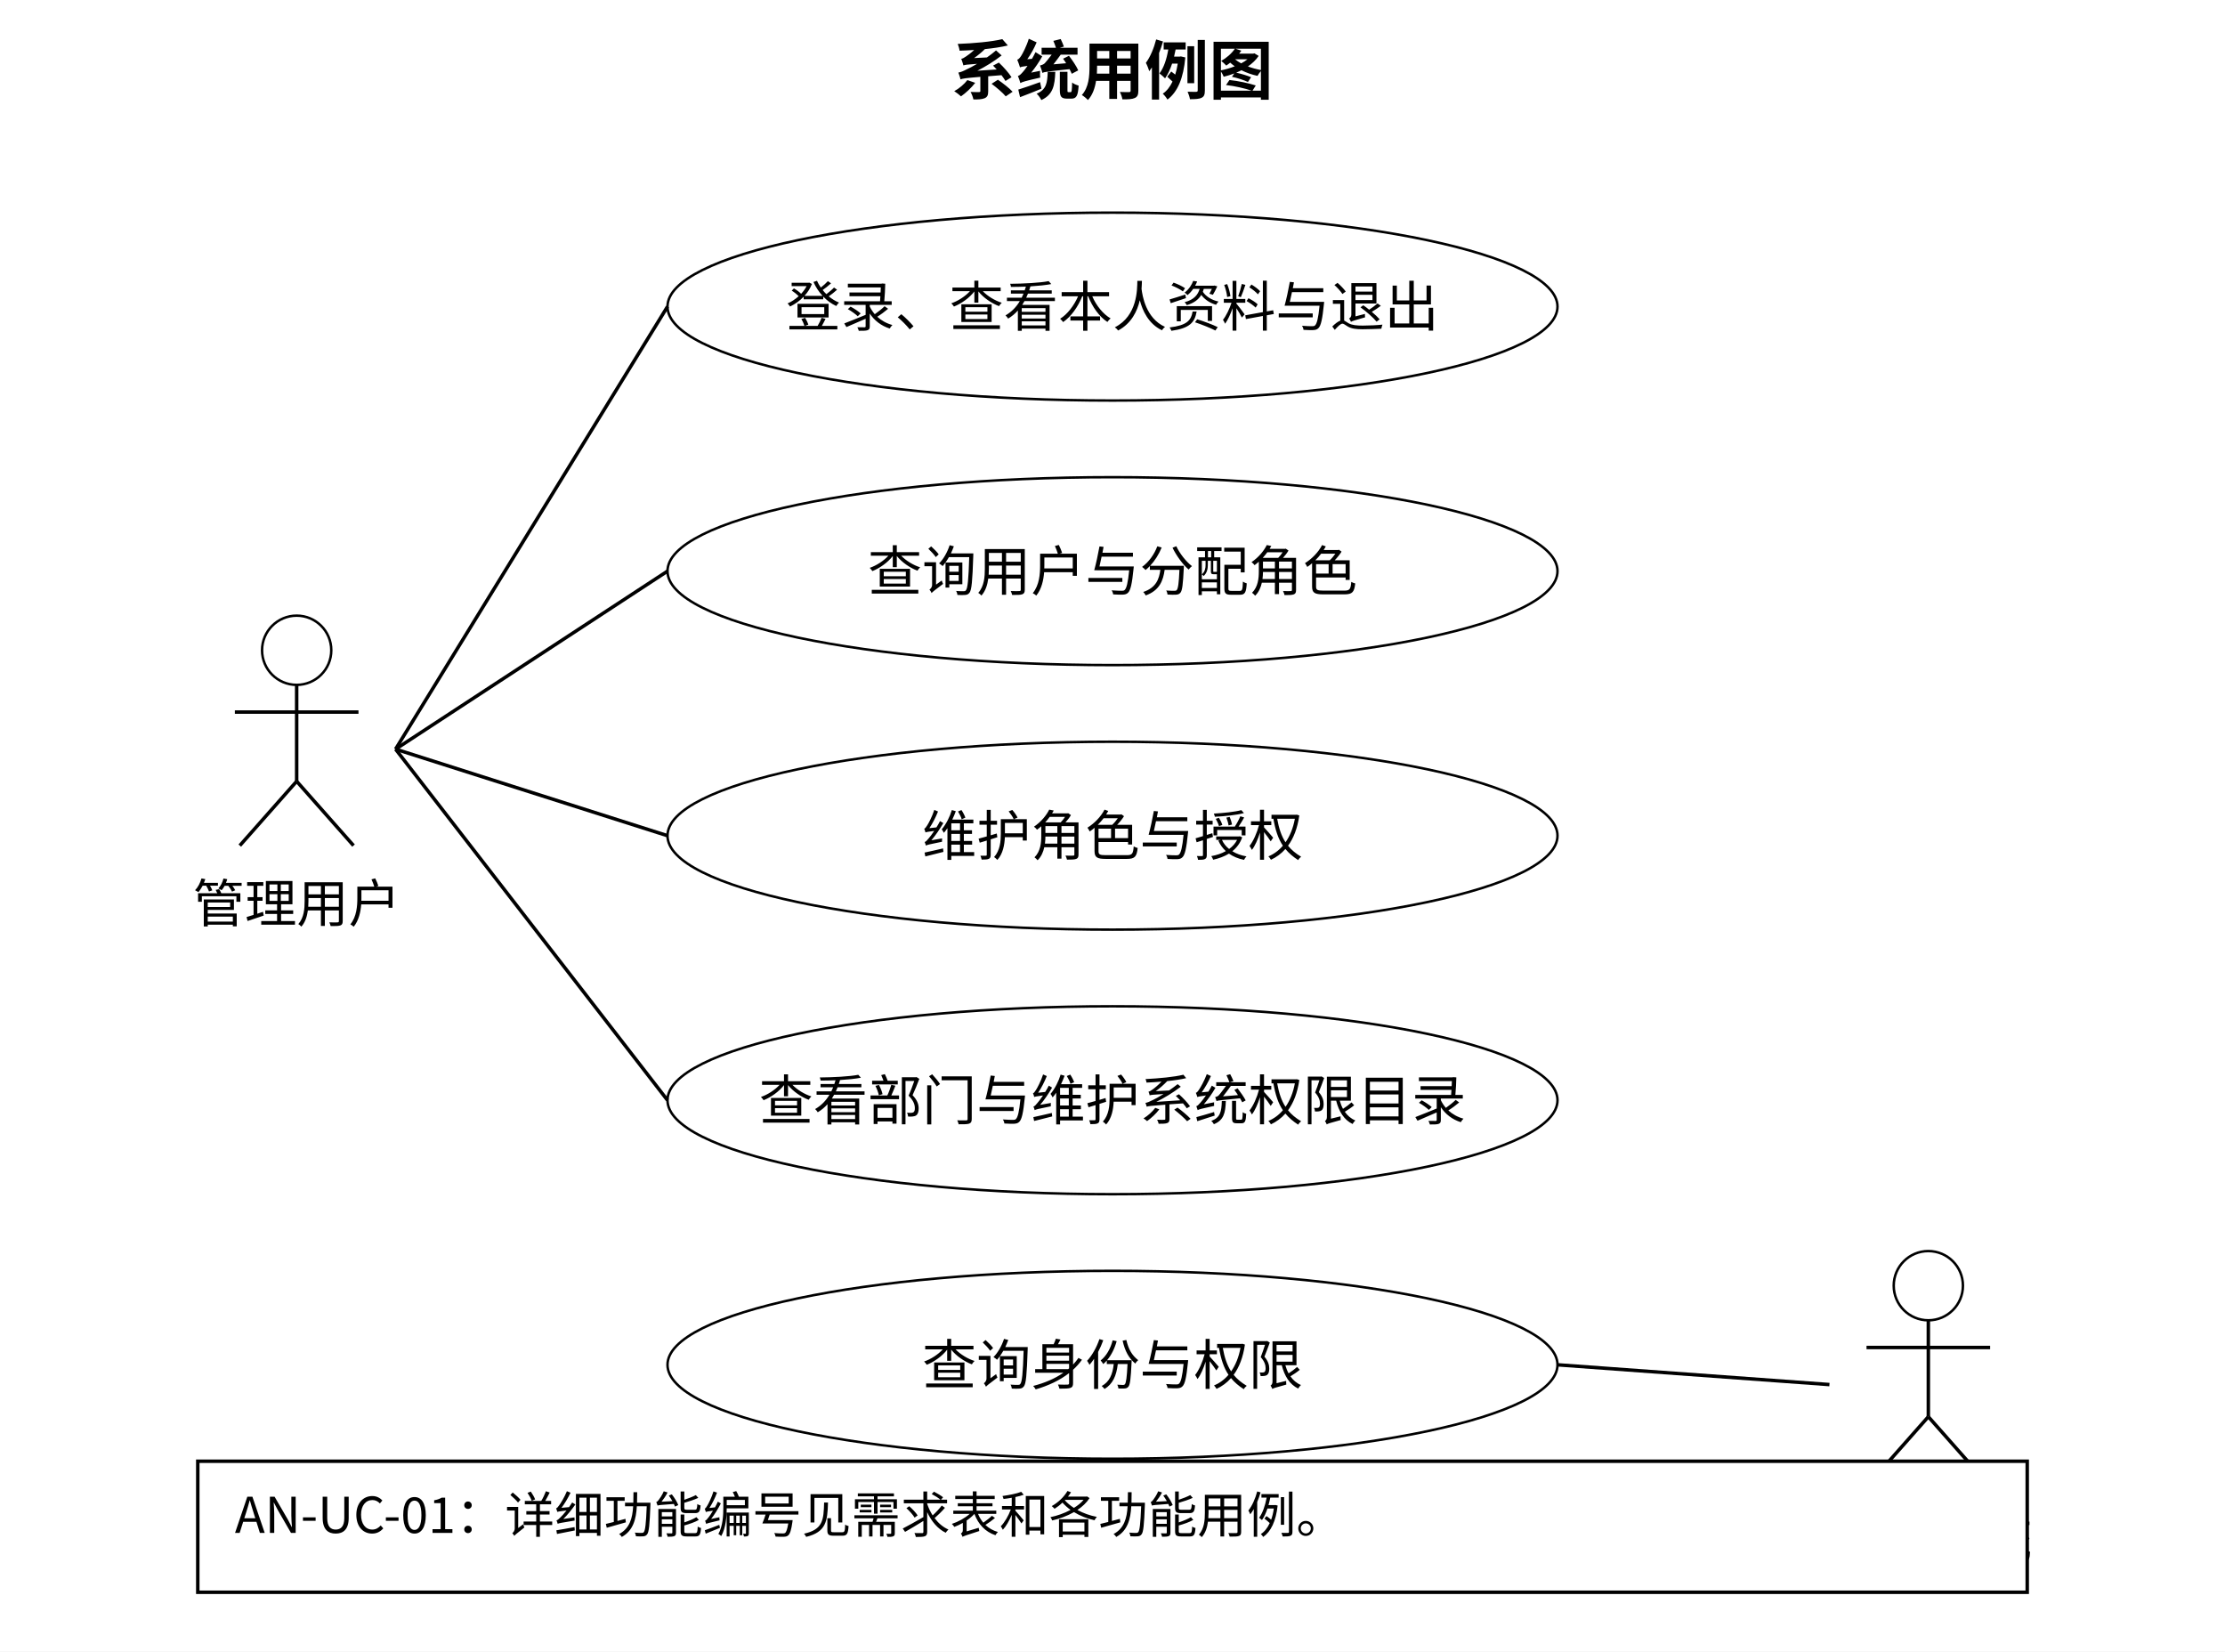
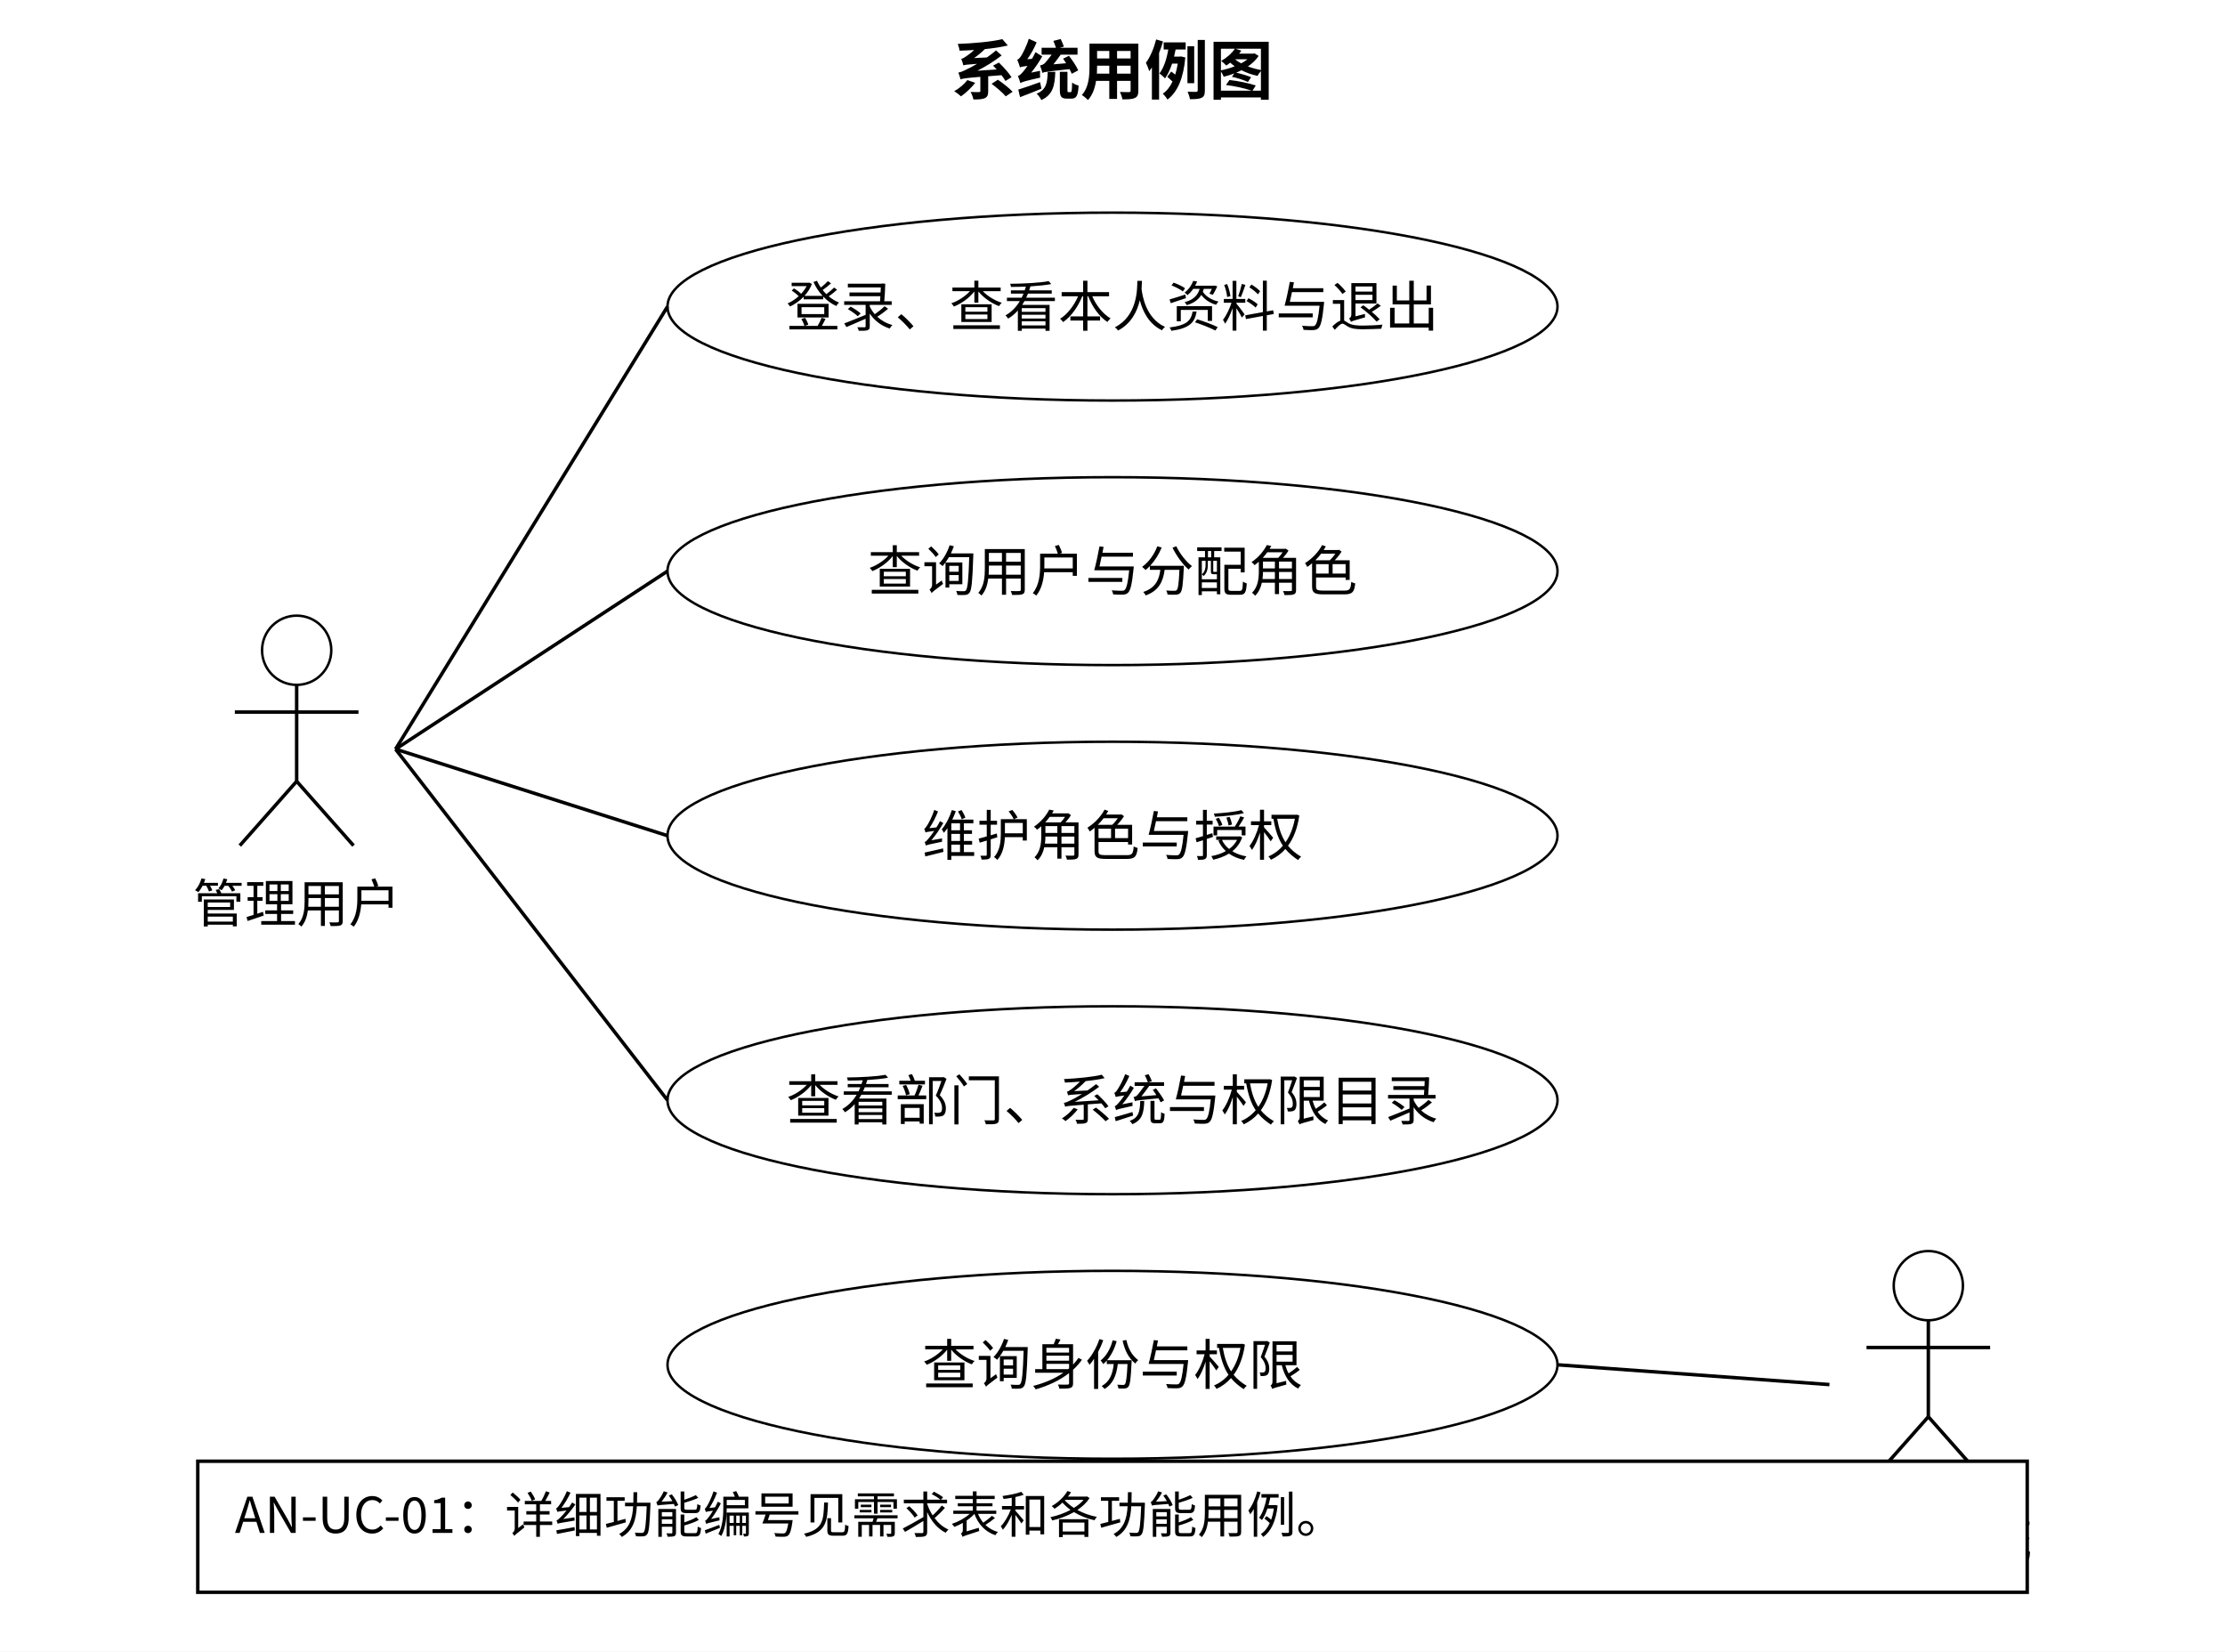
<svg xmlns="http://www.w3.org/2000/svg" width="900" height="668" viewBox="0 0 900 668">
  <style>text{font-family:'PingFang SC','Microsoft YaHei','Noto Sans CJK SC',system-ui,sans-serif;fill:black}</style>
  <defs>
    <marker id="open" markerWidth="12" markerHeight="12" refX="10" refY="6" orient="auto" markerUnits="userSpaceOnUse">
      <path d="M1,1 L10,6 L1,11" fill="none" stroke="black" />
    </marker>
    <marker id="filled" markerWidth="12" markerHeight="12" refX="10" refY="6" orient="auto" markerUnits="userSpaceOnUse">
      <path d="M1,1 L10,6 L1,11 Z" fill="black" />
    </marker>
    <marker id="triangle" markerWidth="16" markerHeight="16" refX="14" refY="8" orient="auto" markerUnits="userSpaceOnUse">
      <path d="M1,1 L14,8 L1,15 Z" fill="white" stroke="black" />
    </marker>
  </defs>
  <rect width="100%" height="100%" fill="white" />
  <text x="450.0" y="38" font-size="26" text-anchor="middle" font-weight="600">系统用例图</text>
  <circle cx="120" cy="263" r="14" fill="white" stroke="black" />
  <path d="M 120,277 L 120,316" fill="none" stroke="black" stroke-width="1.4" />
  <path d="M 95,288 L 145,288" fill="none" stroke="black" stroke-width="1.4" />
  <path d="M 120,316 L 97,342" fill="none" stroke="black" stroke-width="1.4" />
  <path d="M 120,316 L 143,342" fill="none" stroke="black" stroke-width="1.4" />
  <text x="120" y="373" font-size="21" text-anchor="middle" font-weight="400">管理用户</text>
  <circle cx="780" cy="520" r="14" fill="white" stroke="black" />
  <path d="M 780,534 L 780,573" fill="none" stroke="black" stroke-width="1.4" />
  <path d="M 755,545 L 805,545" fill="none" stroke="black" stroke-width="1.4" />
  <path d="M 780,573 L 757,599" fill="none" stroke="black" stroke-width="1.4" />
  <path d="M 780,573 L 803,599" fill="none" stroke="black" stroke-width="1.4" />
  <text x="780" y="630" font-size="21" text-anchor="middle" font-weight="400">业务系统</text>
  <ellipse cx="450" cy="124" rx="180" ry="38" fill="white" stroke="black" />
  <text x="450" y="132" font-size="22" text-anchor="middle" font-weight="400">登录、查看本人资料与退出</text>
  <path d="M 160,303 L 270,124" fill="none" stroke="black" stroke-width="1.4" />
  <ellipse cx="450" cy="231" rx="180" ry="38" fill="white" stroke="black" />
  <text x="450" y="239" font-size="22" text-anchor="middle" font-weight="400">查询用户与分配角色</text>
  <path d="M 160,303 L 270,231" fill="none" stroke="black" stroke-width="1.4" />
  <ellipse cx="450" cy="338" rx="180" ry="38" fill="white" stroke="black" />
  <text x="450" y="346" font-size="22" text-anchor="middle" font-weight="400">维护角色与授权</text>
  <path d="M 160,303 L 270,338" fill="none" stroke="black" stroke-width="1.4" />
  <ellipse cx="450" cy="445" rx="180" ry="38" fill="white" stroke="black" />
-   <text x="450" y="453" font-size="22" text-anchor="middle" font-weight="400">查看部门与维护系统权限目录</text>
+   <text x="450" y="453" font-size="22" text-anchor="middle" font-weight="400">查看部门、系统与权限目录</text>
  <path d="M 160,303 L 270,445" fill="none" stroke="black" stroke-width="1.4" />
  <ellipse cx="450" cy="552" rx="180" ry="38" fill="white" stroke="black" />
  <text x="450" y="560" font-size="22" text-anchor="middle" font-weight="400">查询身份与权限</text>
  <path d="M 740,560 L 630,552" fill="none" stroke="black" stroke-width="1.4" />
  <rect x="80" y="591" width="740" height="53" rx="0" fill="white" stroke="black" stroke-width="1.4" />
  <text x="95" y="620" font-size="20" text-anchor="start" font-weight="400">AN-UC-01：详细功能编号见需求表和各功能用例。</text>
</svg>
